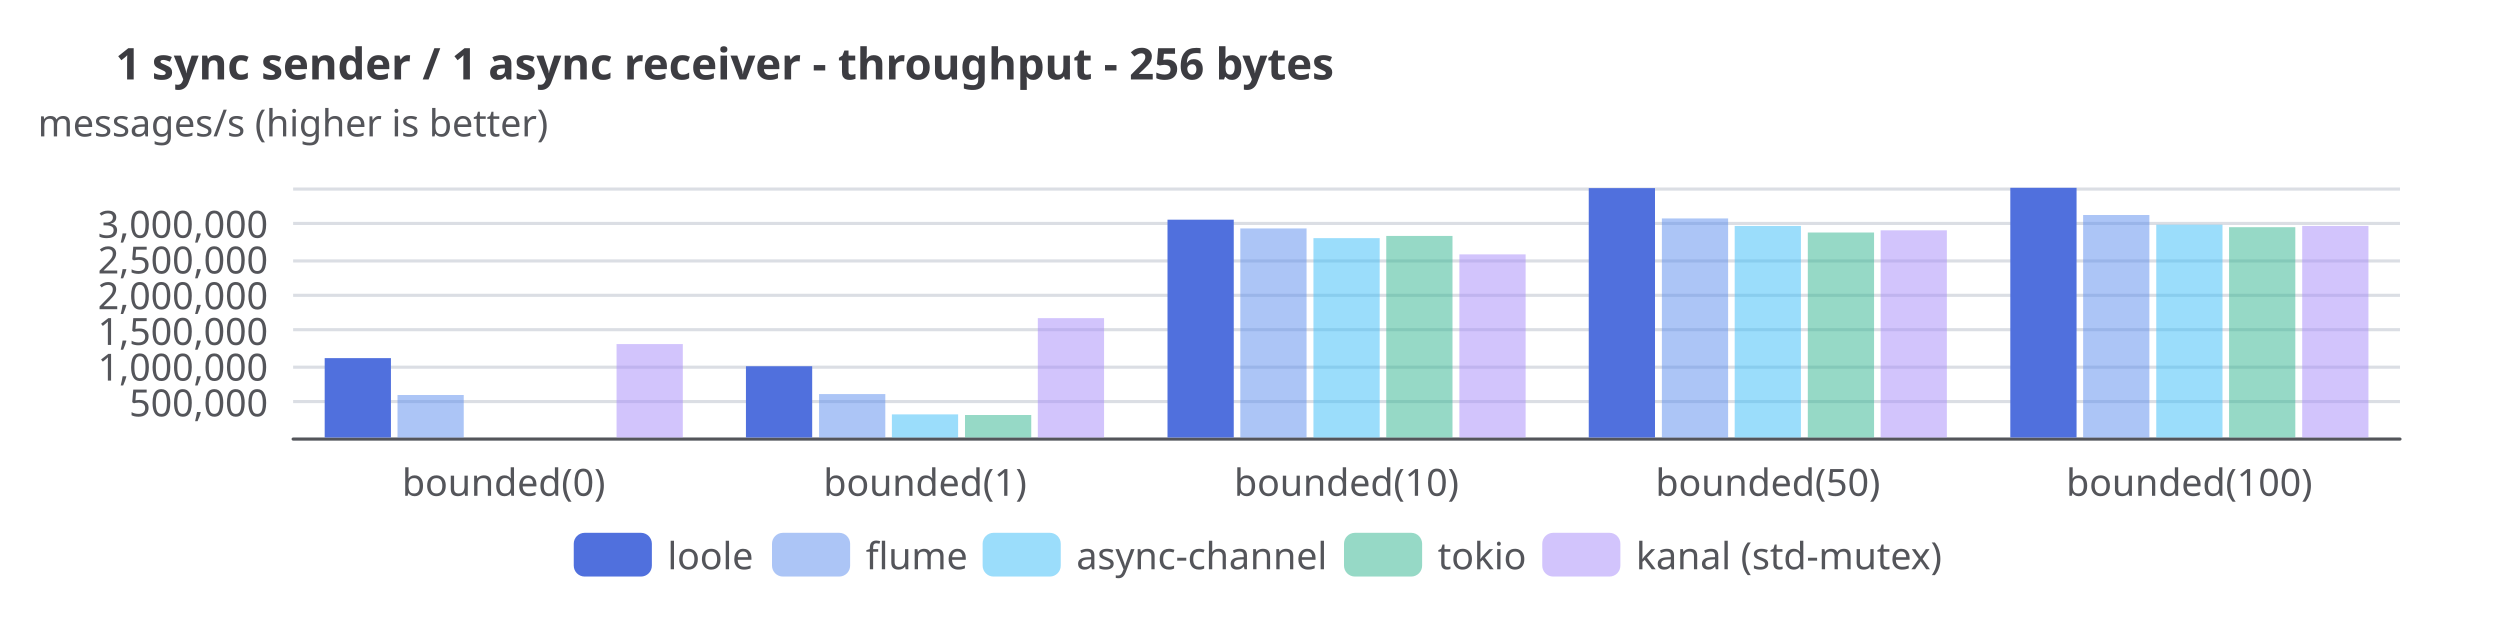
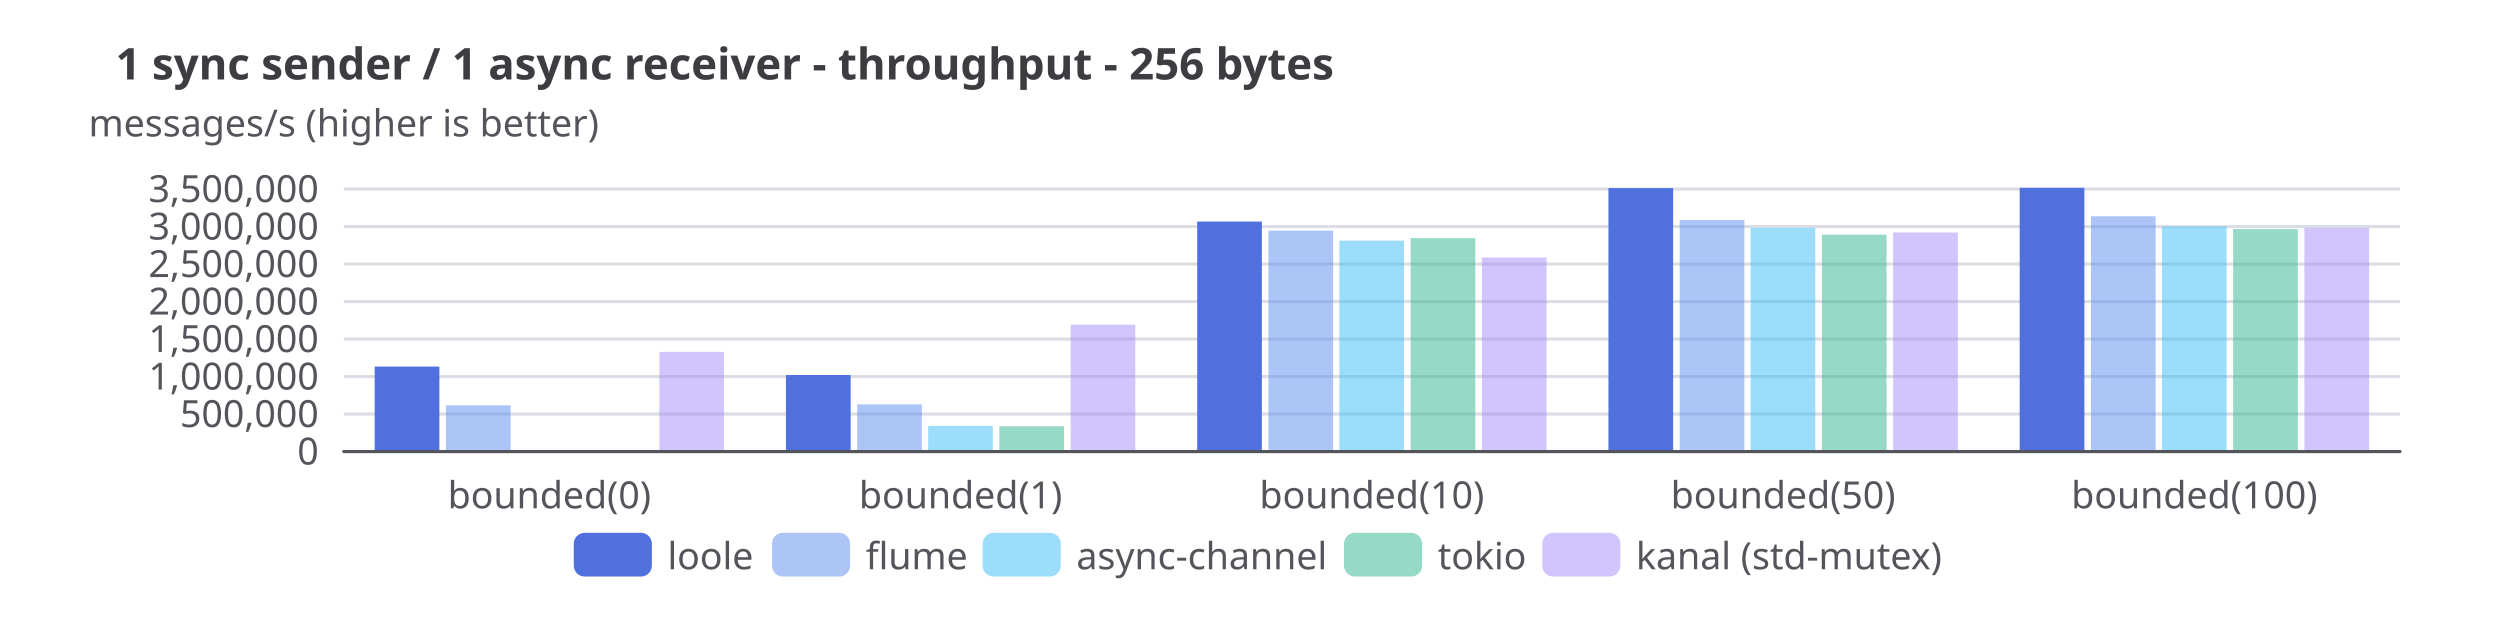
<svg xmlns="http://www.w3.org/2000/svg" width="800" height="200" version="1.1" baseProfile="full" viewBox="0 0 800 200">
  <rect width="800" height="200" x="0" y="0" fill="white" />
-   <path d="M93.8 140.5L768 140.5" fill="none" pointer-events="visible" stroke="#dbdee4" class="zr13-cls-91" />
-   <path d="M93.8 128.5L768 128.5" fill="none" pointer-events="visible" stroke="#dbdee4" class="zr13-cls-91" />
-   <path d="M93.8 117.5L768 117.5" fill="none" pointer-events="visible" stroke="#dbdee4" class="zr13-cls-91" />
-   <path d="M93.8 105.5L768 105.5" fill="none" pointer-events="visible" stroke="#dbdee4" class="zr13-cls-91" />
-   <path d="M93.8 94.5L768 94.5" fill="none" pointer-events="visible" stroke="#dbdee4" class="zr13-cls-91" />
-   <path d="M93.8 83.5L768 83.5" fill="none" pointer-events="visible" stroke="#dbdee4" class="zr13-cls-91" />
-   <path d="M93.8 71.5L768 71.5" fill="none" pointer-events="visible" stroke="#dbdee4" class="zr13-cls-91" />
-   <path d="M93.8 60.5L768 60.5" fill="none" pointer-events="visible" stroke="#dbdee4" class="zr13-cls-91" />
-   <text dominant-baseline="central" text-anchor="middle" style="font-size:12px;font-family:sans-serif;" xml:space="preserve" y="-6" transform="translate(93.76 45)" fill="#54555a">messages/s (higher is better)</text>
-   <path d="M93.8 140.5L768 140.5" fill="none" pointer-events="visible" stroke="#54555a" stroke-linecap="round" class="zr13-cls-91" />
-   <text dominant-baseline="central" text-anchor="end" style="font-size:12px;font-family:sans-serif;" transform="translate(85.76 128.5714)" fill="#54555a">500,000</text>
-   <text dominant-baseline="central" text-anchor="end" style="font-size:12px;font-family:sans-serif;" transform="translate(85.76 117.1429)" fill="#54555a">1,000,000</text>
-   <text dominant-baseline="central" text-anchor="end" style="font-size:12px;font-family:sans-serif;" transform="translate(85.76 105.7143)" fill="#54555a">1,500,000</text>
-   <text dominant-baseline="central" text-anchor="end" style="font-size:12px;font-family:sans-serif;" transform="translate(85.76 94.2857)" fill="#54555a">2,000,000</text>
-   <text dominant-baseline="central" text-anchor="end" style="font-size:12px;font-family:sans-serif;" transform="translate(85.76 82.8571)" fill="#54555a">2,500,000</text>
-   <text dominant-baseline="central" text-anchor="end" style="font-size:12px;font-family:sans-serif;" transform="translate(85.76 71.4286)" fill="#54555a">3,000,000</text>
-   <text dominant-baseline="central" text-anchor="middle" style="font-size:12px;font-family:sans-serif;" y="6" transform="translate(161.184 148)" fill="#54555a">bounded(0)</text>
-   <text dominant-baseline="central" text-anchor="middle" style="font-size:12px;font-family:sans-serif;" y="6" transform="translate(296.032 148)" fill="#54555a">bounded(1)</text>
-   <text dominant-baseline="central" text-anchor="middle" style="font-size:12px;font-family:sans-serif;" y="6" transform="translate(430.88 148)" fill="#54555a">bounded(10)</text>
-   <text dominant-baseline="central" text-anchor="middle" style="font-size:12px;font-family:sans-serif;" y="6" transform="translate(565.728 148)" fill="#54555a">bounded(50)</text>
-   <text dominant-baseline="central" text-anchor="middle" style="font-size:12px;font-family:sans-serif;" y="6" transform="translate(700.576 148)" fill="#54555a">bounded(100)</text>
-   <path d="M103.9 140l21.2 0l0 -25.4l-21.2 0Z" fill="#5070dd" ecmeta_series_index="0" ecmeta_data_index="0" ecmeta_ssr_type="chart" class="zr13-cls-92" />
-   <path d="M238.7 140l21.2 0l0 -22.8l-21.2 0Z" fill="#5070dd" ecmeta_series_index="0" ecmeta_data_index="1" ecmeta_ssr_type="chart" class="zr13-cls-92" />
-   <path d="M373.6 140l21.2 0l0 -69.7l-21.2 0Z" fill="#5070dd" ecmeta_series_index="0" ecmeta_data_index="2" ecmeta_ssr_type="chart" class="zr13-cls-92" />
-   <path d="M508.4 140l21.2 0l0 -79.8l-21.2 0Z" fill="#5070dd" ecmeta_series_index="0" ecmeta_data_index="3" ecmeta_ssr_type="chart" class="zr13-cls-92" />
-   <path d="M643.3 140l21.2 0l0 -79.9l-21.2 0Z" fill="#5070dd" ecmeta_series_index="0" ecmeta_data_index="4" ecmeta_ssr_type="chart" class="zr13-cls-92" />
-   <path d="M127.2 140l21.2 0l0 -13.6l-21.2 0Z" fill="rgb(91,141,239)" fill-opacity="0.5" ecmeta_series_index="1" ecmeta_data_index="0" ecmeta_ssr_type="chart" class="zr13-cls-93" />
-   <path d="M262.1 140l21.2 0l0 -13.9l-21.2 0Z" fill="rgb(91,141,239)" fill-opacity="0.5" ecmeta_series_index="1" ecmeta_data_index="1" ecmeta_ssr_type="chart" class="zr13-cls-93" />
-   <path d="M396.9 140l21.2 0l0 -66.9l-21.2 0Z" fill="rgb(91,141,239)" fill-opacity="0.5" ecmeta_series_index="1" ecmeta_data_index="2" ecmeta_ssr_type="chart" class="zr13-cls-93" />
-   <path d="M531.8 140l21.2 0l0 -70.1l-21.2 0Z" fill="rgb(91,141,239)" fill-opacity="0.5" ecmeta_series_index="1" ecmeta_data_index="3" ecmeta_ssr_type="chart" class="zr13-cls-93" />
-   <path d="M666.6 140l21.2 0l0 -71.2l-21.2 0Z" fill="rgb(91,141,239)" fill-opacity="0.5" ecmeta_series_index="1" ecmeta_data_index="4" ecmeta_ssr_type="chart" class="zr13-cls-93" />
-   <path d="M285.4 140l21.2 0l0 -7.4l-21.2 0Z" fill="rgb(56,189,248)" fill-opacity="0.5" ecmeta_series_index="2" ecmeta_data_index="1" ecmeta_ssr_type="chart" class="zr13-cls-94" />
-   <path d="M420.3 140l21.2 0l0 -63.8l-21.2 0Z" fill="rgb(56,189,248)" fill-opacity="0.5" ecmeta_series_index="2" ecmeta_data_index="2" ecmeta_ssr_type="chart" class="zr13-cls-94" />
-   <path d="M555.1 140l21.2 0l0 -67.7l-21.2 0Z" fill="rgb(56,189,248)" fill-opacity="0.5" ecmeta_series_index="2" ecmeta_data_index="3" ecmeta_ssr_type="chart" class="zr13-cls-94" />
-   <path d="M690 140l21.2 0l0 -68.1l-21.2 0Z" fill="rgb(56,189,248)" fill-opacity="0.5" ecmeta_series_index="2" ecmeta_data_index="4" ecmeta_ssr_type="chart" class="zr13-cls-94" />
-   <path d="M308.8 140l21.2 0l0 -7.2l-21.2 0Z" fill="rgb(47,181,142)" fill-opacity="0.5" ecmeta_series_index="3" ecmeta_data_index="1" ecmeta_ssr_type="chart" class="zr13-cls-95" />
-   <path d="M443.6 140l21.2 0l0 -64.5l-21.2 0Z" fill="rgb(47,181,142)" fill-opacity="0.5" ecmeta_series_index="3" ecmeta_data_index="2" ecmeta_ssr_type="chart" class="zr13-cls-95" />
-   <path d="M578.5 140l21.2 0l0 -65.6l-21.2 0Z" fill="rgb(47,181,142)" fill-opacity="0.5" ecmeta_series_index="3" ecmeta_data_index="3" ecmeta_ssr_type="chart" class="zr13-cls-95" />
-   <path d="M713.3 140l21.2 0l0 -67.3l-21.2 0Z" fill="rgb(47,181,142)" fill-opacity="0.5" ecmeta_series_index="3" ecmeta_data_index="4" ecmeta_ssr_type="chart" class="zr13-cls-95" />
-   <path d="M197.3 140l21.2 0l0 -29.9l-21.2 0Z" fill="rgb(167,139,250)" fill-opacity="0.5" ecmeta_series_index="4" ecmeta_data_index="0" ecmeta_ssr_type="chart" class="zr13-cls-96" />
-   <path d="M332.1 140l21.2 0l0 -38.2l-21.2 0Z" fill="rgb(167,139,250)" fill-opacity="0.5" ecmeta_series_index="4" ecmeta_data_index="1" ecmeta_ssr_type="chart" class="zr13-cls-96" />
-   <path d="M467 140l21.2 0l0 -58.6l-21.2 0Z" fill="rgb(167,139,250)" fill-opacity="0.5" ecmeta_series_index="4" ecmeta_data_index="2" ecmeta_ssr_type="chart" class="zr13-cls-96" />
-   <path d="M601.8 140l21.2 0l0 -66.3l-21.2 0Z" fill="rgb(167,139,250)" fill-opacity="0.5" ecmeta_series_index="4" ecmeta_data_index="3" ecmeta_ssr_type="chart" class="zr13-cls-96" />
-   <path d="M736.7 140l21.2 0l0 -67.7l-21.2 0Z" fill="rgb(167,139,250)" fill-opacity="0.5" ecmeta_series_index="4" ecmeta_data_index="4" ecmeta_ssr_type="chart" class="zr13-cls-96" />
+   <path d="M110 144.5L768 144.5" fill="none" pointer-events="visible" stroke="#dbdee4" class="zr13-cls-91" />
+   <path d="M110 132.5L768 132.5" fill="none" pointer-events="visible" stroke="#dbdee4" class="zr13-cls-91" />
+   <path d="M110 120.5L768 120.5" fill="none" pointer-events="visible" stroke="#dbdee4" class="zr13-cls-91" />
+   <path d="M110 108.5L768 108.5" fill="none" pointer-events="visible" stroke="#dbdee4" class="zr13-cls-91" />
+   <path d="M110 96.5L768 96.5" fill="none" pointer-events="visible" stroke="#dbdee4" class="zr13-cls-91" />
+   <path d="M110 84.5L768 84.5" fill="none" pointer-events="visible" stroke="#dbdee4" class="zr13-cls-91" />
+   <path d="M110 72.5L768 72.5" fill="none" pointer-events="visible" stroke="#dbdee4" class="zr13-cls-91" />
+   <path d="M110 60.5L768 60.5" fill="none" pointer-events="visible" stroke="#dbdee4" class="zr13-cls-91" />
+   <text dominant-baseline="central" text-anchor="middle" style="font-size:12px;font-family:sans-serif;" xml:space="preserve" y="-6" transform="translate(110 45)" fill="#54555a">messages/s (higher is better)</text>
+   <path d="M110 144.5L768 144.5" fill="none" pointer-events="visible" stroke="#54555a" stroke-linecap="round" class="zr13-cls-91" />
+   <text dominant-baseline="central" text-anchor="end" style="font-size:12px;font-family:sans-serif;" transform="translate(102 144)" fill="#54555a">0</text>
+   <text dominant-baseline="central" text-anchor="end" style="font-size:12px;font-family:sans-serif;" transform="translate(102 132)" fill="#54555a">500,000</text>
+   <text dominant-baseline="central" text-anchor="end" style="font-size:12px;font-family:sans-serif;" transform="translate(102 120)" fill="#54555a">1,000,000</text>
+   <text dominant-baseline="central" text-anchor="end" style="font-size:12px;font-family:sans-serif;" transform="translate(102 108)" fill="#54555a">1,500,000</text>
+   <text dominant-baseline="central" text-anchor="end" style="font-size:12px;font-family:sans-serif;" transform="translate(102 96)" fill="#54555a">2,000,000</text>
+   <text dominant-baseline="central" text-anchor="end" style="font-size:12px;font-family:sans-serif;" transform="translate(102 84)" fill="#54555a">2,500,000</text>
+   <text dominant-baseline="central" text-anchor="end" style="font-size:12px;font-family:sans-serif;" transform="translate(102 72)" fill="#54555a">3,000,000</text>
+   <text dominant-baseline="central" text-anchor="end" style="font-size:12px;font-family:sans-serif;" transform="translate(102 60)" fill="#54555a">3,500,000</text>
+   <text dominant-baseline="central" text-anchor="middle" style="font-size:12px;font-family:sans-serif;" y="6" transform="translate(175.8 152)" fill="#54555a">bounded(0)</text>
+   <text dominant-baseline="central" text-anchor="middle" style="font-size:12px;font-family:sans-serif;" y="6" transform="translate(307.4 152)" fill="#54555a">bounded(1)</text>
+   <text dominant-baseline="central" text-anchor="middle" style="font-size:12px;font-family:sans-serif;" y="6" transform="translate(439 152)" fill="#54555a">bounded(10)</text>
+   <text dominant-baseline="central" text-anchor="middle" style="font-size:12px;font-family:sans-serif;" y="6" transform="translate(570.6 152)" fill="#54555a">bounded(50)</text>
+   <text dominant-baseline="central" text-anchor="middle" style="font-size:12px;font-family:sans-serif;" y="6" transform="translate(702.2 152)" fill="#54555a">bounded(100)</text>
+   <path d="M119.9 144l20.7 0l0 -26.7l-20.7 0Z" fill="#5070dd" ecmeta_series_index="0" ecmeta_data_index="0" ecmeta_ssr_type="chart" class="zr13-cls-92" />
+   <path d="M251.5 144l20.7 0l0 -24l-20.7 0Z" fill="#5070dd" ecmeta_series_index="0" ecmeta_data_index="1" ecmeta_ssr_type="chart" class="zr13-cls-92" />
+   <path d="M383.1 144l20.7 0l0 -73.1l-20.7 0Z" fill="#5070dd" ecmeta_series_index="0" ecmeta_data_index="2" ecmeta_ssr_type="chart" class="zr13-cls-92" />
+   <path d="M514.7 144l20.7 0l0 -83.8l-20.7 0Z" fill="#5070dd" ecmeta_series_index="0" ecmeta_data_index="3" ecmeta_ssr_type="chart" class="zr13-cls-92" />
+   <path d="M646.3 144l20.7 0l0 -83.9l-20.7 0Z" fill="#5070dd" ecmeta_series_index="0" ecmeta_data_index="4" ecmeta_ssr_type="chart" class="zr13-cls-92" />
+   <path d="M142.7 144l20.7 0l0 -14.3l-20.7 0Z" fill="rgb(91,141,239)" fill-opacity="0.5" ecmeta_series_index="1" ecmeta_data_index="0" ecmeta_ssr_type="chart" class="zr13-cls-93" />
+   <path d="M274.3 144l20.7 0l0 -14.6l-20.7 0Z" fill="rgb(91,141,239)" fill-opacity="0.5" ecmeta_series_index="1" ecmeta_data_index="1" ecmeta_ssr_type="chart" class="zr13-cls-93" />
+   <path d="M405.9 144l20.7 0l0 -70.2l-20.7 0Z" fill="rgb(91,141,239)" fill-opacity="0.5" ecmeta_series_index="1" ecmeta_data_index="2" ecmeta_ssr_type="chart" class="zr13-cls-93" />
+   <path d="M537.5 144l20.7 0l0 -73.6l-20.7 0Z" fill="rgb(91,141,239)" fill-opacity="0.5" ecmeta_series_index="1" ecmeta_data_index="3" ecmeta_ssr_type="chart" class="zr13-cls-93" />
+   <path d="M669.1 144l20.7 0l0 -74.8l-20.7 0Z" fill="rgb(91,141,239)" fill-opacity="0.5" ecmeta_series_index="1" ecmeta_data_index="4" ecmeta_ssr_type="chart" class="zr13-cls-93" />
+   <path d="M297 144l20.7 0l0 -7.7l-20.7 0Z" fill="rgb(56,189,248)" fill-opacity="0.5" ecmeta_series_index="2" ecmeta_data_index="1" ecmeta_ssr_type="chart" class="zr13-cls-94" />
+   <path d="M428.6 144l20.7 0l0 -67l-20.7 0Z" fill="rgb(56,189,248)" fill-opacity="0.5" ecmeta_series_index="2" ecmeta_data_index="2" ecmeta_ssr_type="chart" class="zr13-cls-94" />
+   <path d="M560.2 144l20.7 0l0 -71.1l-20.7 0Z" fill="rgb(56,189,248)" fill-opacity="0.5" ecmeta_series_index="2" ecmeta_data_index="3" ecmeta_ssr_type="chart" class="zr13-cls-94" />
+   <path d="M691.8 144l20.7 0l0 -71.5l-20.7 0Z" fill="rgb(56,189,248)" fill-opacity="0.5" ecmeta_series_index="2" ecmeta_data_index="4" ecmeta_ssr_type="chart" class="zr13-cls-94" />
+   <path d="M319.8 144l20.7 0l0 -7.6l-20.7 0Z" fill="rgb(47,181,142)" fill-opacity="0.5" ecmeta_series_index="3" ecmeta_data_index="1" ecmeta_ssr_type="chart" class="zr13-cls-95" />
+   <path d="M451.4 144l20.7 0l0 -67.8l-20.7 0Z" fill="rgb(47,181,142)" fill-opacity="0.5" ecmeta_series_index="3" ecmeta_data_index="2" ecmeta_ssr_type="chart" class="zr13-cls-95" />
+   <path d="M583 144l20.7 0l0 -68.9l-20.7 0Z" fill="rgb(47,181,142)" fill-opacity="0.5" ecmeta_series_index="3" ecmeta_data_index="3" ecmeta_ssr_type="chart" class="zr13-cls-95" />
+   <path d="M714.6 144l20.7 0l0 -70.7l-20.7 0Z" fill="rgb(47,181,142)" fill-opacity="0.5" ecmeta_series_index="3" ecmeta_data_index="4" ecmeta_ssr_type="chart" class="zr13-cls-95" />
+   <path d="M211 144l20.7 0l0 -31.4l-20.7 0Z" fill="rgb(167,139,250)" fill-opacity="0.5" ecmeta_series_index="4" ecmeta_data_index="0" ecmeta_ssr_type="chart" class="zr13-cls-96" />
+   <path d="M342.6 144l20.7 0l0 -40.1l-20.7 0Z" fill="rgb(167,139,250)" fill-opacity="0.5" ecmeta_series_index="4" ecmeta_data_index="1" ecmeta_ssr_type="chart" class="zr13-cls-96" />
+   <path d="M474.2 144l20.7 0l0 -61.6l-20.7 0Z" fill="rgb(167,139,250)" fill-opacity="0.5" ecmeta_series_index="4" ecmeta_data_index="2" ecmeta_ssr_type="chart" class="zr13-cls-96" />
+   <path d="M605.8 144l20.7 0l0 -69.6l-20.7 0Z" fill="rgb(167,139,250)" fill-opacity="0.5" ecmeta_series_index="4" ecmeta_data_index="3" ecmeta_ssr_type="chart" class="zr13-cls-96" />
+   <path d="M737.4 144l20.7 0l0 -71.1l-20.7 0Z" fill="rgb(167,139,250)" fill-opacity="0.5" ecmeta_series_index="4" ecmeta_data_index="4" ecmeta_ssr_type="chart" class="zr13-cls-96" />
  <path d="M-5 -5.5l442.8 0l0 25l-442.8 0Z" transform="translate(183.6 170.5)" fill="rgb(0,0,0)" fill-opacity="0" stroke="#b7b9be" stroke-width="0" class="zr13-cls-91" />
  <path d="M3.5 0L21.5 0A3.5 3.5 0 0 1 25 3.5L25 10.5A3.5 3.5 0 0 1 21.5 14L3.5 14A3.5 3.5 0 0 1 0 10.5L0 3.5A3.5 3.5 0 0 1 3.5 0Z" transform="translate(183.6 170.5)" fill="#5070dd" ecmeta_series_index="0" ecmeta_data_index="0" ecmeta_ssr_type="legend" ecmeta_silent="true" class="zr13-cls-91" />
  <text dominant-baseline="central" text-anchor="start" style="font-size:12px;font-family:sans-serif;" x="30" y="7" transform="translate(183.6 170.5)" fill="#54555a">loole</text>
  <path d="M0 0l55.4 0l0 14l-55.4 0Z" transform="translate(183.6 170.5)" fill="none" pointer-events="visible" ecmeta_series_index="0" ecmeta_data_index="0" ecmeta_ssr_type="legend" class="zr13-cls-97" />
  <path d="M3.5 0L21.5 0A3.5 3.5 0 0 1 25 3.5L25 10.5A3.5 3.5 0 0 1 21.5 14L3.5 14A3.5 3.5 0 0 1 0 10.5L0 3.5A3.5 3.5 0 0 1 3.5 0Z" transform="translate(247.04 170.5)" fill="rgb(91,141,239)" fill-opacity="0.5" ecmeta_series_index="1" ecmeta_data_index="1" ecmeta_ssr_type="legend" ecmeta_silent="true" class="zr13-cls-91" />
  <text dominant-baseline="central" text-anchor="start" style="font-size:12px;font-family:sans-serif;" x="30" y="7" transform="translate(247.04 170.5)" fill="#54555a">flume</text>
  <path d="M0 0l59.4 0l0 14l-59.4 0Z" transform="translate(247.04 170.5)" fill="none" pointer-events="visible" ecmeta_series_index="1" ecmeta_data_index="1" ecmeta_ssr_type="legend" class="zr13-cls-97" />
  <path d="M3.5 0L21.5 0A3.5 3.5 0 0 1 25 3.5L25 10.5A3.5 3.5 0 0 1 21.5 14L3.5 14A3.5 3.5 0 0 1 0 10.5L0 3.5A3.5 3.5 0 0 1 3.5 0Z" transform="translate(314.44 170.5)" fill="rgb(56,189,248)" fill-opacity="0.5" ecmeta_series_index="2" ecmeta_data_index="2" ecmeta_ssr_type="legend" ecmeta_silent="true" class="zr13-cls-91" />
  <text dominant-baseline="central" text-anchor="start" style="font-size:12px;font-family:sans-serif;" x="30" y="7" transform="translate(314.44 170.5)" fill="#54555a">async-channel</text>
  <path d="M0 0l107.6 0l0 14l-107.6 0Z" transform="translate(314.44 170.5)" fill="none" pointer-events="visible" ecmeta_series_index="2" ecmeta_data_index="2" ecmeta_ssr_type="legend" class="zr13-cls-97" />
  <path d="M3.5 0L21.5 0A3.5 3.5 0 0 1 25 3.5L25 10.5A3.5 3.5 0 0 1 21.5 14L3.5 14A3.5 3.5 0 0 1 0 10.5L0 3.5A3.5 3.5 0 0 1 3.5 0Z" transform="translate(430.08 170.5)" fill="rgb(47,181,142)" fill-opacity="0.5" ecmeta_series_index="3" ecmeta_data_index="3" ecmeta_ssr_type="legend" ecmeta_silent="true" class="zr13-cls-91" />
  <text dominant-baseline="central" text-anchor="start" style="font-size:12px;font-family:sans-serif;" x="30" y="7" transform="translate(430.08 170.5)" fill="#54555a">tokio</text>
  <path d="M0 0l55.4 0l0 14l-55.4 0Z" transform="translate(430.08 170.5)" fill="none" pointer-events="visible" ecmeta_series_index="3" ecmeta_data_index="3" ecmeta_ssr_type="legend" class="zr13-cls-97" />
  <path d="M3.5 0L21.5 0A3.5 3.5 0 0 1 25 3.5L25 10.5A3.5 3.5 0 0 1 21.5 14L3.5 14A3.5 3.5 0 0 1 0 10.5L0 3.5A3.5 3.5 0 0 1 3.5 0Z" transform="translate(493.52 170.5)" fill="rgb(167,139,250)" fill-opacity="0.5" ecmeta_series_index="4" ecmeta_data_index="4" ecmeta_ssr_type="legend" ecmeta_silent="true" class="zr13-cls-91" />
  <text dominant-baseline="central" text-anchor="start" style="font-size:12px;font-family:sans-serif;" xml:space="preserve" x="30" y="7" transform="translate(493.52 170.5)" fill="#54555a">kanal (std-mutex)</text>
  <path d="M0 0l122.9 0l0 14l-122.9 0Z" transform="translate(493.52 170.5)" fill="none" pointer-events="visible" ecmeta_series_index="4" ecmeta_data_index="4" ecmeta_ssr_type="legend" class="zr13-cls-97" />
  <path d="M-5 -5l364.8 0l0 24l-364.8 0Z" transform="translate(37 13)" fill="rgb(0,0,0)" fill-opacity="0" stroke="#3c3c41" stroke-width="0" class="zr13-cls-91" />
  <text dominant-baseline="central" text-anchor="start" style="font-size:14px;font-family:sans-serif;font-weight:bold;" xml:space="preserve" y="7" transform="translate(37 13)" fill="#3c3c41">1 sync sender / 1 async receiver - throughput - 256 bytes</text>
  <style>
.zr13-cls-91:hover {
pointer-events:none;
}
.zr13-cls-92:hover {
cursor:pointer;
fill:rgba(88,123,243,1);
}
.zr13-cls-93:hover {
cursor:pointer;
fill:rgba(100,155,255,0.5);
}
.zr13-cls-94:hover {
cursor:pointer;
fill:rgba(61,207,255,0.5);
}
.zr13-cls-95:hover {
cursor:pointer;
fill:rgba(51,199,156,0.5);
}
.zr13-cls-96:hover {
cursor:pointer;
fill:rgba(183,152,255,0.5);
}
.zr13-cls-97:hover {
cursor:pointer;
fill:rgba(0,0,0,0);
}



</style>
</svg>
